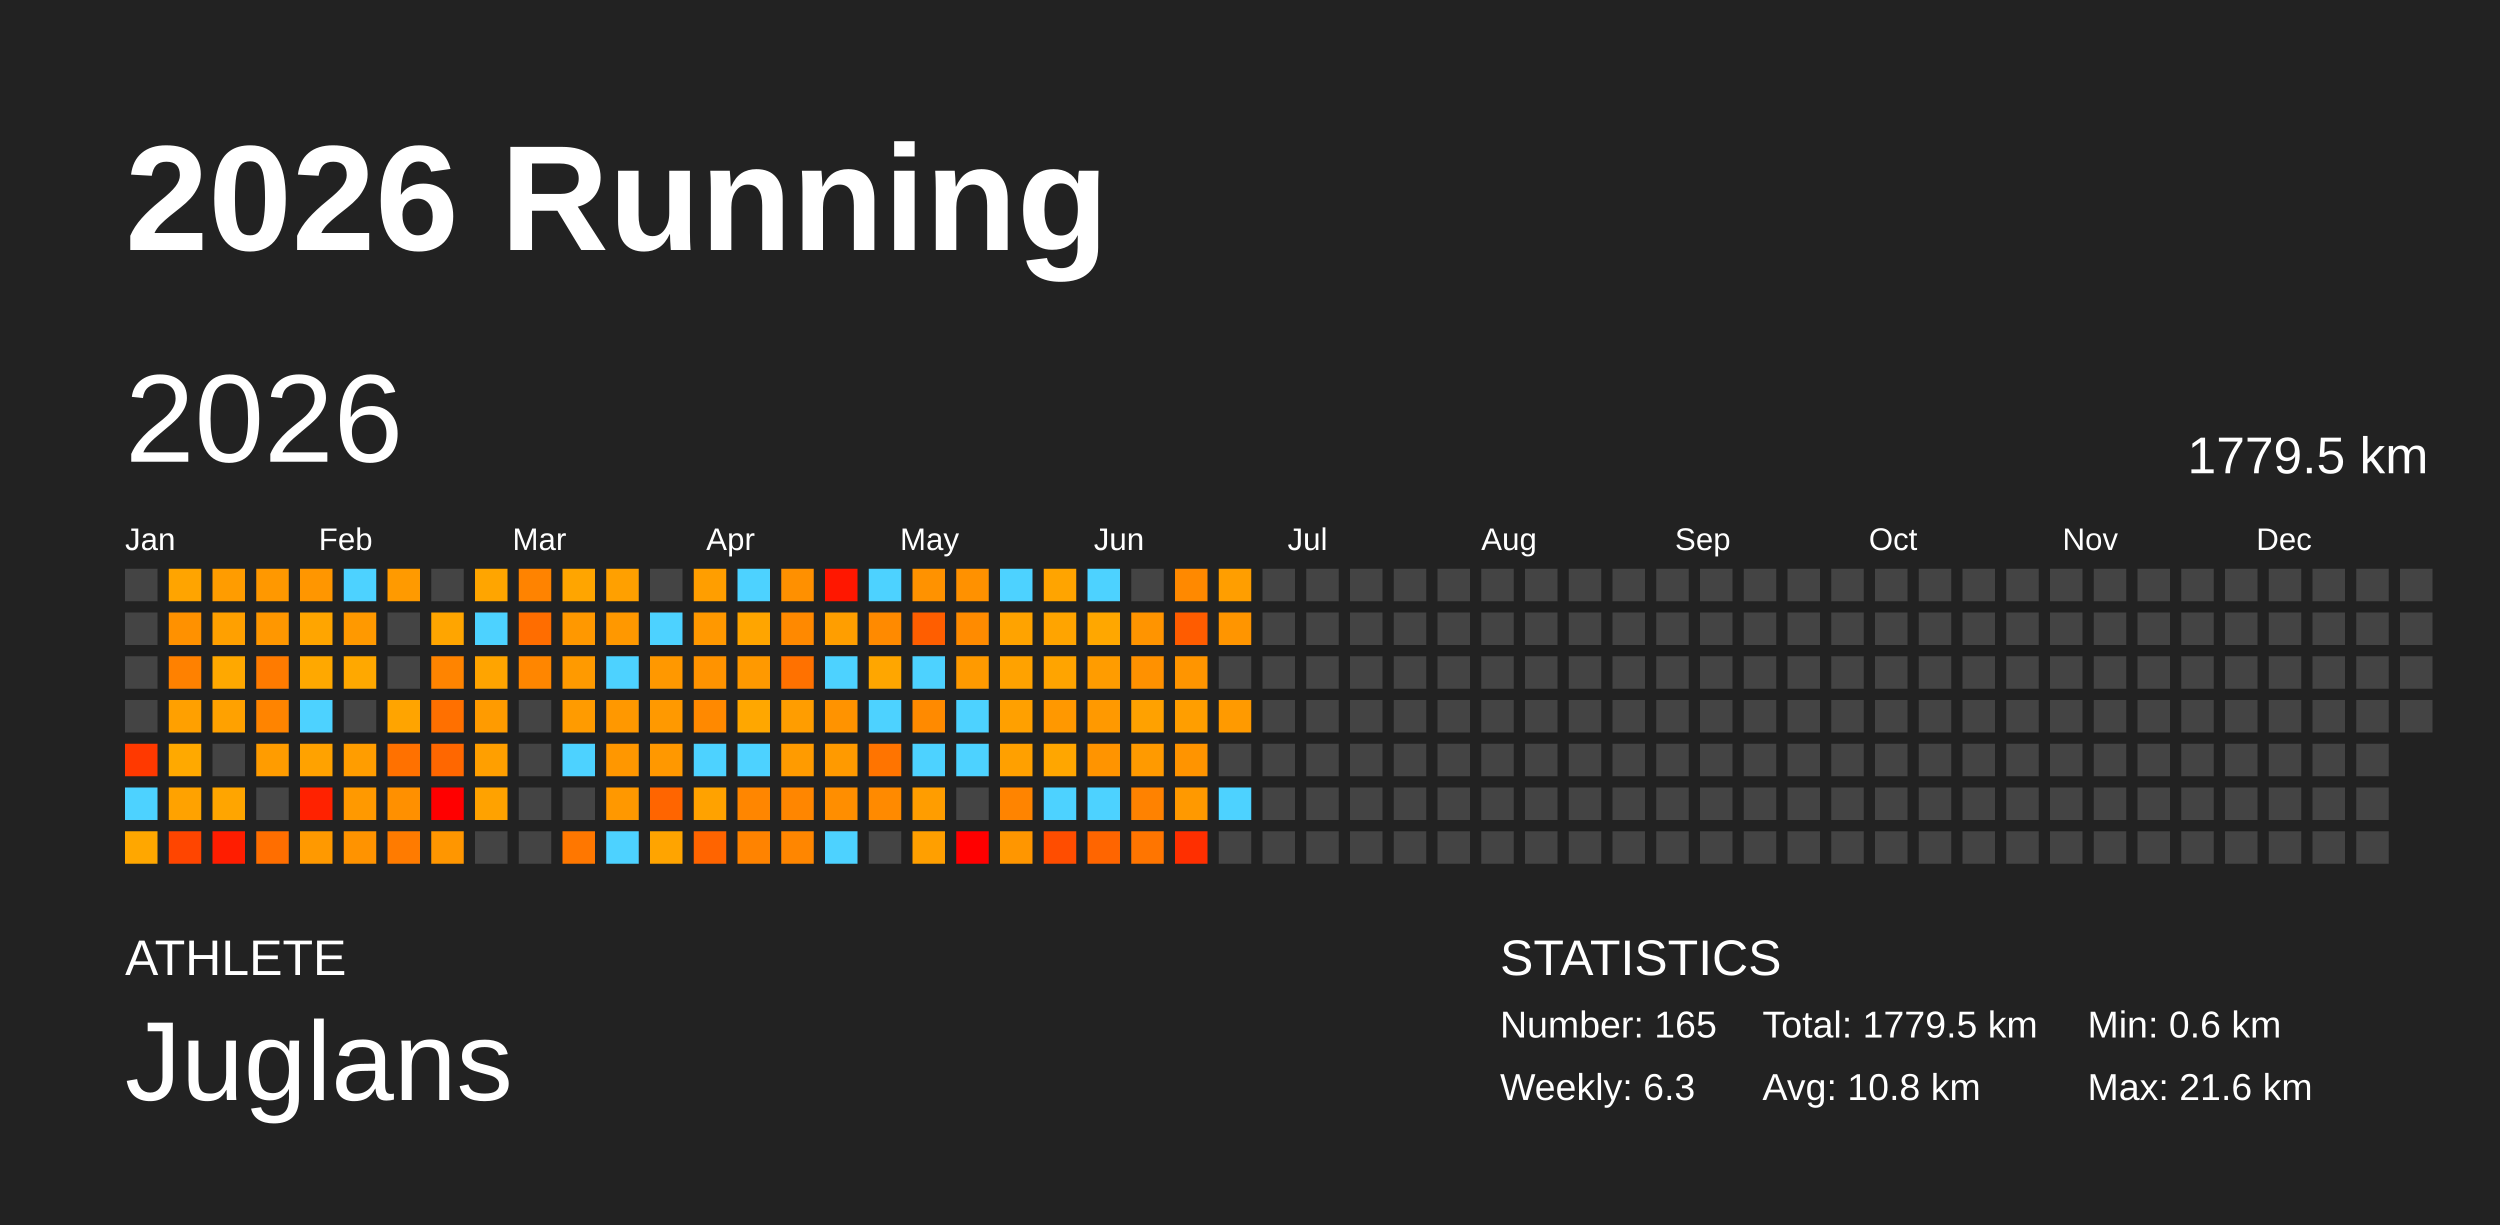
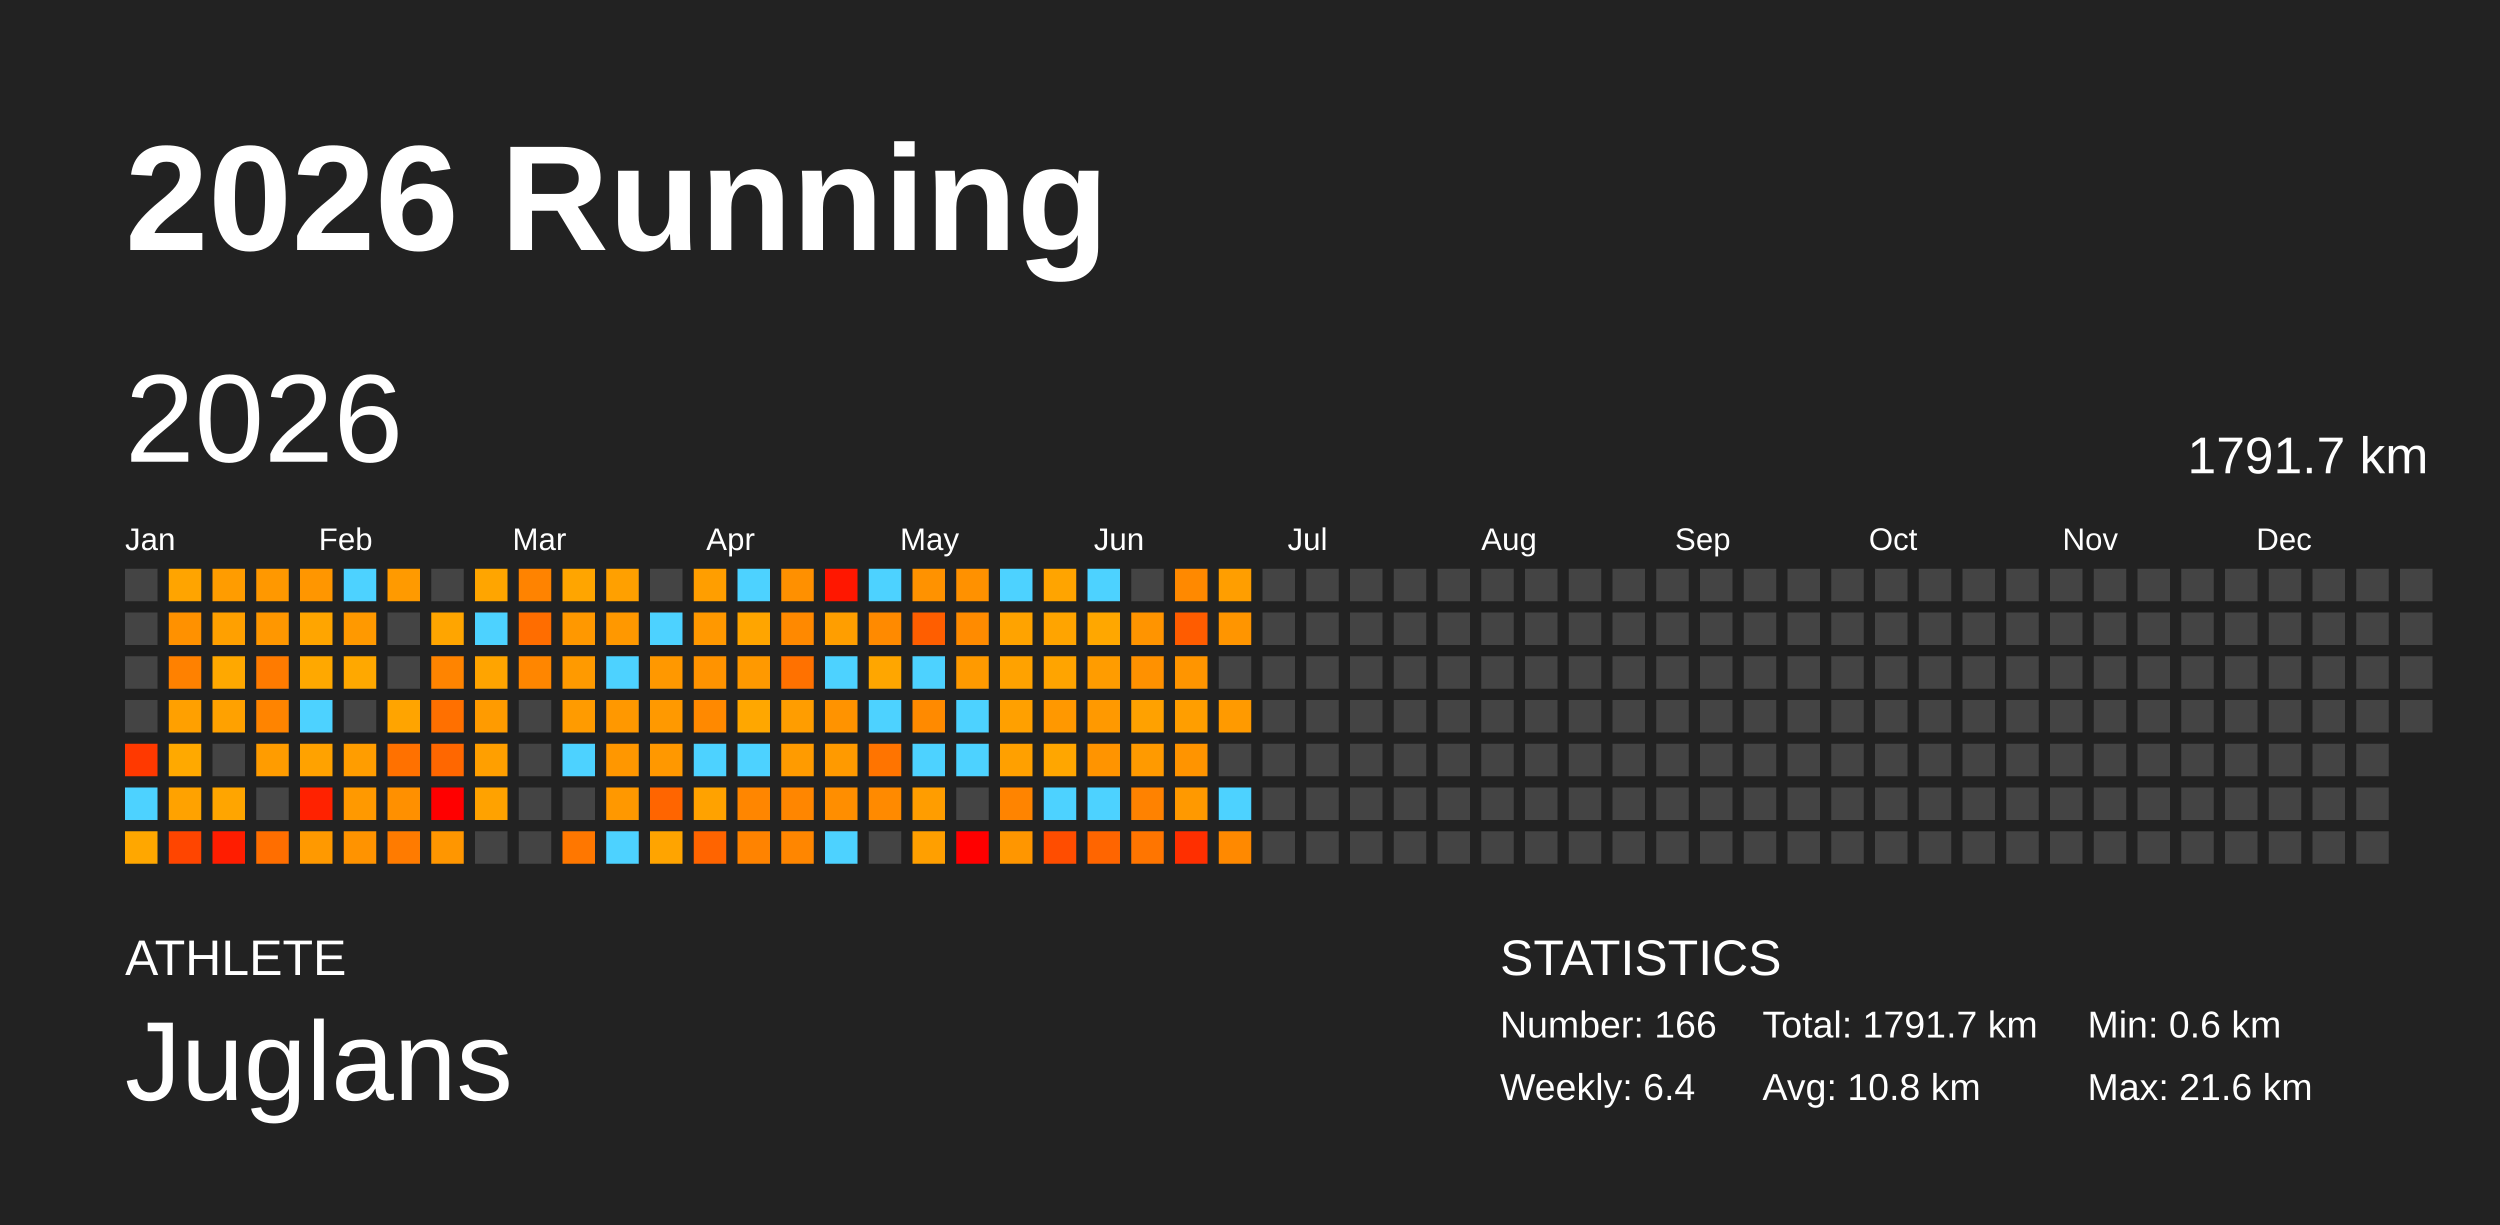
<svg xmlns="http://www.w3.org/2000/svg" baseProfile="full" height="98mm" version="1.1" viewBox="0,0,200,98" width="200mm">
  <defs />
  <rect fill="#222222" height="98" width="200" x="0" y="0" />
  <text fill="#FFFFFF" style="font-size:12px; font-family:Arial; font-weight:bold;" x="10" y="20">2026 Running</text>
  <text fill="#FFFFFF" style="font-size:4px; font-family:Arial" x="10" y="78">ATHLETE</text>
  <text fill="#FFFFFF" style="font-size:9px; font-family:Arial" x="10" y="88">Juglans</text>
  <text fill="#FFFFFF" style="font-size:4px; font-family:Arial" x="120" y="78">STATISTICS</text>
-   <text fill="#FFFFFF" style="font-size:3px; font-family:Arial" x="120" y="83">Number: 165</text>
-   <text fill="#FFFFFF" style="font-size:3px; font-family:Arial" x="120" y="88">Weekly: 6.3</text>
-   <text fill="#FFFFFF" style="font-size:3px; font-family:Arial" x="141" y="83">Total: 1779.5 km</text>
+   <text fill="#FFFFFF" style="font-size:3px; font-family:Arial" x="120" y="83">Number: 166</text>
+   <text fill="#FFFFFF" style="font-size:3px; font-family:Arial" x="120" y="88">Weekly: 6.4</text>
+   <text fill="#FFFFFF" style="font-size:3px; font-family:Arial" x="141" y="83">Total: 1791.7 km</text>
  <text fill="#FFFFFF" style="font-size:3px; font-family:Arial" x="141" y="88">Avg: 10.8 km</text>
  <text fill="#FFFFFF" style="font-size:3px; font-family:Arial" x="167" y="83">Min: 0.6 km</text>
  <text fill="#FFFFFF" style="font-size:3px; font-family:Arial" x="167" y="88">Max: 21.6 km</text>
  <text dominant-baseline="hanging" fill="#FFFFFF" style="font-size:10.0px; font-family:Arial;" x="10" y="30">2026</text>
-   <text dominant-baseline="hanging" fill="#FFFFFF" style="font-size:4.125px; font-family:Arial;" x="175" y="35">1779.5 km</text>
+   <text dominant-baseline="hanging" fill="#FFFFFF" style="font-size:4.125px; font-family:Arial;" x="175" y="35">1791.7 km</text>
  <text fill="#FFFFFF" style="font-size:2.5px; font-family:Arial" x="10.0" y="44">Jan</text>
  <text fill="#FFFFFF" style="font-size:2.5px; font-family:Arial" x="25.5" y="44">Feb</text>
  <text fill="#FFFFFF" style="font-size:2.5px; font-family:Arial" x="41.0" y="44">Mar</text>
  <text fill="#FFFFFF" style="font-size:2.5px; font-family:Arial" x="56.5" y="44">Apr</text>
  <text fill="#FFFFFF" style="font-size:2.5px; font-family:Arial" x="72.0" y="44">May</text>
  <text fill="#FFFFFF" style="font-size:2.5px; font-family:Arial" x="87.5" y="44">Jun</text>
  <text fill="#FFFFFF" style="font-size:2.5px; font-family:Arial" x="103.0" y="44">Jul</text>
  <text fill="#FFFFFF" style="font-size:2.5px; font-family:Arial" x="118.5" y="44">Aug</text>
  <text fill="#FFFFFF" style="font-size:2.5px; font-family:Arial" x="134.0" y="44">Sep</text>
  <text fill="#FFFFFF" style="font-size:2.5px; font-family:Arial" x="149.5" y="44">Oct</text>
  <text fill="#FFFFFF" style="font-size:2.5px; font-family:Arial" x="165.0" y="44">Nov</text>
  <text fill="#FFFFFF" style="font-size:2.5px; font-family:Arial" x="180.5" y="44">Dec</text>
  <rect fill="#444444" height="2.6" width="2.6" x="10.0" y="45.5" />
  <rect fill="#444444" height="2.6" width="2.6" x="10.0" y="49.0" />
  <rect fill="#444444" height="2.6" width="2.6" x="10.0" y="52.5" />
  <rect fill="#444444" height="2.6" width="2.6" x="10.0" y="56.0" />
  <rect fill="#ff3900" height="2.6" width="2.6" x="10.0" y="59.5" />
  <rect fill="#4dd2ff" height="2.6" width="2.6" x="10.0" y="63.0" />
  <rect fill="#ffa700" height="2.6" width="2.6" x="10.0" y="66.5" />
  <rect fill="#ffa400" height="2.6" width="2.6" x="13.5" y="45.5" />
  <rect fill="#ff9100" height="2.6" width="2.6" x="13.5" y="49.0" />
  <rect fill="#ff8100" height="2.6" width="2.6" x="13.5" y="52.5" />
  <rect fill="#ffa000" height="2.6" width="2.6" x="13.5" y="56.0" />
  <rect fill="#ffa900" height="2.6" width="2.6" x="13.5" y="59.5" />
  <rect fill="#ffa200" height="2.6" width="2.6" x="13.5" y="63.0" />
  <rect fill="#ff4500" height="2.6" width="2.6" x="13.5" y="66.5" />
  <rect fill="#ff9c00" height="2.6" width="2.6" x="17.0" y="45.5" />
  <rect fill="#ffa000" height="2.6" width="2.6" x="17.0" y="49.0" />
  <rect fill="#ffa800" height="2.6" width="2.6" x="17.0" y="52.5" />
  <rect fill="#ffa100" height="2.6" width="2.6" x="17.0" y="56.0" />
  <rect fill="#444444" height="2.6" width="2.6" x="17.0" y="59.5" />
  <rect fill="#ffa500" height="2.6" width="2.6" x="17.0" y="63.0" />
  <rect fill="#ff1d00" height="2.6" width="2.6" x="17.0" y="66.5" />
  <rect fill="#ff9800" height="2.6" width="2.6" x="20.5" y="45.5" />
  <rect fill="#ff9700" height="2.6" width="2.6" x="20.5" y="49.0" />
  <rect fill="#ff7b00" height="2.6" width="2.6" x="20.5" y="52.5" />
  <rect fill="#ff8400" height="2.6" width="2.6" x="20.5" y="56.0" />
  <rect fill="#ff9c00" height="2.6" width="2.6" x="20.5" y="59.5" />
  <rect fill="#444444" height="2.6" width="2.6" x="20.5" y="63.0" />
  <rect fill="#ff6e00" height="2.6" width="2.6" x="20.5" y="66.5" />
  <rect fill="#ff9600" height="2.6" width="2.6" x="24.0" y="45.5" />
  <rect fill="#ffa500" height="2.6" width="2.6" x="24.0" y="49.0" />
  <rect fill="#ffa800" height="2.6" width="2.6" x="24.0" y="52.5" />
  <rect fill="#4dd2ff" height="2.6" width="2.6" x="24.0" y="56.0" />
  <rect fill="#ffa200" height="2.6" width="2.6" x="24.0" y="59.5" />
  <rect fill="#ff2200" height="2.6" width="2.6" x="24.0" y="63.0" />
  <rect fill="#ff9900" height="2.6" width="2.6" x="24.0" y="66.5" />
  <rect fill="#4dd2ff" height="2.6" width="2.6" x="27.5" y="45.5" />
  <rect fill="#ff9900" height="2.6" width="2.6" x="27.5" y="49.0" />
  <rect fill="#ffa800" height="2.6" width="2.6" x="27.5" y="52.5" />
  <rect fill="#444444" height="2.6" width="2.6" x="27.5" y="56.0" />
  <rect fill="#ff9d00" height="2.6" width="2.6" x="27.5" y="59.5" />
  <rect fill="#ff9900" height="2.6" width="2.6" x="27.5" y="63.0" />
  <rect fill="#ff9300" height="2.6" width="2.6" x="27.5" y="66.5" />
  <rect fill="#ff9a00" height="2.6" width="2.6" x="31.0" y="45.5" />
  <rect fill="#444444" height="2.6" width="2.6" x="31.0" y="49.0" />
  <rect fill="#444444" height="2.6" width="2.6" x="31.0" y="52.5" />
  <rect fill="#ffa400" height="2.6" width="2.6" x="31.0" y="56.0" />
  <rect fill="#ff7100" height="2.6" width="2.6" x="31.0" y="59.5" />
  <rect fill="#ff9000" height="2.6" width="2.6" x="31.0" y="63.0" />
  <rect fill="#ff7b00" height="2.6" width="2.6" x="31.0" y="66.5" />
  <rect fill="#444444" height="2.6" width="2.6" x="34.5" y="45.5" />
  <rect fill="#ffa500" height="2.6" width="2.6" x="34.5" y="49.0" />
  <rect fill="#ff8400" height="2.6" width="2.6" x="34.5" y="52.5" />
  <rect fill="#ff7000" height="2.6" width="2.6" x="34.5" y="56.0" />
  <rect fill="#ff6700" height="2.6" width="2.6" x="34.5" y="59.5" />
  <rect fill="red" height="2.6" width="2.6" x="34.5" y="63.0" />
  <rect fill="#ff9600" height="2.6" width="2.6" x="34.5" y="66.5" />
  <rect fill="#ffa500" height="2.6" width="2.6" x="38.0" y="45.5" />
  <rect fill="#4dd2ff" height="2.6" width="2.6" x="38.0" y="49.0" />
  <rect fill="#ffa400" height="2.6" width="2.6" x="38.0" y="52.5" />
  <rect fill="#ff9b00" height="2.6" width="2.6" x="38.0" y="56.0" />
  <rect fill="#ff9f00" height="2.6" width="2.6" x="38.0" y="59.5" />
  <rect fill="#ffa200" height="2.6" width="2.6" x="38.0" y="63.0" />
  <rect fill="#444444" height="2.6" width="2.6" x="38.0" y="66.5" />
  <rect fill="#ff8300" height="2.6" width="2.6" x="41.5" y="45.5" />
  <rect fill="#ff6d00" height="2.6" width="2.6" x="41.5" y="49.0" />
  <rect fill="#ff8600" height="2.6" width="2.6" x="41.5" y="52.5" />
  <rect fill="#444444" height="2.6" width="2.6" x="41.5" y="56.0" />
  <rect fill="#444444" height="2.6" width="2.6" x="41.5" y="59.5" />
  <rect fill="#444444" height="2.6" width="2.6" x="41.5" y="63.0" />
  <rect fill="#444444" height="2.6" width="2.6" x="41.5" y="66.5" />
  <rect fill="#ffa500" height="2.6" width="2.6" x="45.0" y="45.5" />
  <rect fill="#ff9800" height="2.6" width="2.6" x="45.0" y="49.0" />
  <rect fill="#ff9a00" height="2.6" width="2.6" x="45.0" y="52.5" />
  <rect fill="#ff9b00" height="2.6" width="2.6" x="45.0" y="56.0" />
  <rect fill="#4dd2ff" height="2.6" width="2.6" x="45.0" y="59.5" />
  <rect fill="#444444" height="2.6" width="2.6" x="45.0" y="63.0" />
  <rect fill="#ff7700" height="2.6" width="2.6" x="45.0" y="66.5" />
  <rect fill="#ffa000" height="2.6" width="2.6" x="48.5" y="45.5" />
  <rect fill="#ff9800" height="2.6" width="2.6" x="48.5" y="49.0" />
  <rect fill="#4dd2ff" height="2.6" width="2.6" x="48.5" y="52.5" />
  <rect fill="#ff9800" height="2.6" width="2.6" x="48.5" y="56.0" />
  <rect fill="#ff9700" height="2.6" width="2.6" x="48.5" y="59.5" />
  <rect fill="#ff9800" height="2.6" width="2.6" x="48.5" y="63.0" />
  <rect fill="#4dd2ff" height="2.6" width="2.6" x="48.5" y="66.5" />
  <rect fill="#444444" height="2.6" width="2.6" x="52.0" y="45.5" />
  <rect fill="#4dd2ff" height="2.6" width="2.6" x="52.0" y="49.0" />
  <rect fill="#ff9800" height="2.6" width="2.6" x="52.0" y="52.5" />
  <rect fill="#ff9900" height="2.6" width="2.6" x="52.0" y="56.0" />
  <rect fill="#ff9800" height="2.6" width="2.6" x="52.0" y="59.5" />
  <rect fill="#ff6500" height="2.6" width="2.6" x="52.0" y="63.0" />
  <rect fill="#ffa400" height="2.6" width="2.6" x="52.0" y="66.5" />
  <rect fill="#ff9e00" height="2.6" width="2.6" x="55.5" y="45.5" />
  <rect fill="#ff9800" height="2.6" width="2.6" x="55.5" y="49.0" />
  <rect fill="#ff9300" height="2.6" width="2.6" x="55.5" y="52.5" />
  <rect fill="#ff8900" height="2.6" width="2.6" x="55.5" y="56.0" />
  <rect fill="#4dd2ff" height="2.6" width="2.6" x="55.5" y="59.5" />
  <rect fill="#ffa200" height="2.6" width="2.6" x="55.5" y="63.0" />
  <rect fill="#ff6400" height="2.6" width="2.6" x="55.5" y="66.5" />
  <rect fill="#4dd2ff" height="2.6" width="2.6" x="59.0" y="45.5" />
  <rect fill="#ffa500" height="2.6" width="2.6" x="59.0" y="49.0" />
  <rect fill="#ff9900" height="2.6" width="2.6" x="59.0" y="52.5" />
  <rect fill="#ffa700" height="2.6" width="2.6" x="59.0" y="56.0" />
  <rect fill="#4dd2ff" height="2.6" width="2.6" x="59.0" y="59.5" />
  <rect fill="#ff8600" height="2.6" width="2.6" x="59.0" y="63.0" />
  <rect fill="#ff8300" height="2.6" width="2.6" x="59.0" y="66.5" />
  <rect fill="#ff9000" height="2.6" width="2.6" x="62.5" y="45.5" />
  <rect fill="#ff8900" height="2.6" width="2.6" x="62.5" y="49.0" />
  <rect fill="#ff7100" height="2.6" width="2.6" x="62.5" y="52.5" />
  <rect fill="#ff9d00" height="2.6" width="2.6" x="62.5" y="56.0" />
  <rect fill="#ff9b00" height="2.6" width="2.6" x="62.5" y="59.5" />
  <rect fill="#ff8600" height="2.6" width="2.6" x="62.5" y="63.0" />
  <rect fill="#ff8600" height="2.6" width="2.6" x="62.5" y="66.5" />
  <rect fill="#ff1700" height="2.6" width="2.6" x="66.0" y="45.5" />
  <rect fill="#ff9e00" height="2.6" width="2.6" x="66.0" y="49.0" />
  <rect fill="#4dd2ff" height="2.6" width="2.6" x="66.0" y="52.5" />
  <rect fill="#ff9300" height="2.6" width="2.6" x="66.0" y="56.0" />
  <rect fill="#ff9a00" height="2.6" width="2.6" x="66.0" y="59.5" />
  <rect fill="#ff8e00" height="2.6" width="2.6" x="66.0" y="63.0" />
  <rect fill="#4dd2ff" height="2.6" width="2.6" x="66.0" y="66.5" />
  <rect fill="#4dd2ff" height="2.6" width="2.6" x="69.5" y="45.5" />
  <rect fill="#ff8a00" height="2.6" width="2.6" x="69.5" y="49.0" />
  <rect fill="#ffa600" height="2.6" width="2.6" x="69.5" y="52.5" />
  <rect fill="#4dd2ff" height="2.6" width="2.6" x="69.5" y="56.0" />
  <rect fill="#ff7400" height="2.6" width="2.6" x="69.5" y="59.5" />
  <rect fill="#ff8a00" height="2.6" width="2.6" x="69.5" y="63.0" />
  <rect fill="#444444" height="2.6" width="2.6" x="69.5" y="66.5" />
  <rect fill="#ff9200" height="2.6" width="2.6" x="73.0" y="45.5" />
  <rect fill="#ff5e00" height="2.6" width="2.6" x="73.0" y="49.0" />
  <rect fill="#4dd2ff" height="2.6" width="2.6" x="73.0" y="52.5" />
  <rect fill="#ff8a00" height="2.6" width="2.6" x="73.0" y="56.0" />
  <rect fill="#4dd2ff" height="2.6" width="2.6" x="73.0" y="59.5" />
  <rect fill="#ff9d00" height="2.6" width="2.6" x="73.0" y="63.0" />
  <rect fill="#ff9f00" height="2.6" width="2.6" x="73.0" y="66.5" />
  <rect fill="#ff9100" height="2.6" width="2.6" x="76.5" y="45.5" />
  <rect fill="#ff8b00" height="2.6" width="2.6" x="76.5" y="49.0" />
  <rect fill="#ff9a00" height="2.6" width="2.6" x="76.5" y="52.5" />
  <rect fill="#4dd2ff" height="2.6" width="2.6" x="76.5" y="56.0" />
  <rect fill="#4dd2ff" height="2.6" width="2.6" x="76.5" y="59.5" />
  <rect fill="#444444" height="2.6" width="2.6" x="76.5" y="63.0" />
  <rect fill="red" height="2.6" width="2.6" x="76.5" y="66.5" />
  <rect fill="#4dd2ff" height="2.6" width="2.6" x="80.0" y="45.5" />
  <rect fill="#ffa300" height="2.6" width="2.6" x="80.0" y="49.0" />
  <rect fill="#ffa200" height="2.6" width="2.6" x="80.0" y="52.5" />
  <rect fill="#ffa000" height="2.6" width="2.6" x="80.0" y="56.0" />
  <rect fill="#ffa000" height="2.6" width="2.6" x="80.0" y="59.5" />
  <rect fill="#ff8400" height="2.6" width="2.6" x="80.0" y="63.0" />
  <rect fill="#ff9600" height="2.6" width="2.6" x="80.0" y="66.5" />
  <rect fill="#ffa400" height="2.6" width="2.6" x="83.5" y="45.5" />
  <rect fill="#ffa400" height="2.6" width="2.6" x="83.5" y="49.0" />
  <rect fill="#ffa400" height="2.6" width="2.6" x="83.5" y="52.5" />
  <rect fill="#ff9800" height="2.6" width="2.6" x="83.5" y="56.0" />
  <rect fill="#ffa600" height="2.6" width="2.6" x="83.5" y="59.5" />
  <rect fill="#4dd2ff" height="2.6" width="2.6" x="83.5" y="63.0" />
  <rect fill="#ff4d00" height="2.6" width="2.6" x="83.5" y="66.5" />
  <rect fill="#4dd2ff" height="2.6" width="2.6" x="87.0" y="45.5" />
  <rect fill="#ffa700" height="2.6" width="2.6" x="87.0" y="49.0" />
  <rect fill="#ff9c00" height="2.6" width="2.6" x="87.0" y="52.5" />
  <rect fill="#ff9900" height="2.6" width="2.6" x="87.0" y="56.0" />
  <rect fill="#ff9400" height="2.6" width="2.6" x="87.0" y="59.5" />
  <rect fill="#4dd2ff" height="2.6" width="2.6" x="87.0" y="63.0" />
  <rect fill="#ff6500" height="2.6" width="2.6" x="87.0" y="66.5" />
  <rect fill="#444444" height="2.6" width="2.6" x="90.5" y="45.5" />
  <rect fill="#ff9400" height="2.6" width="2.6" x="90.5" y="49.0" />
  <rect fill="#ff9100" height="2.6" width="2.6" x="90.5" y="52.5" />
  <rect fill="#ffa100" height="2.6" width="2.6" x="90.5" y="56.0" />
  <rect fill="#ff9a00" height="2.6" width="2.6" x="90.5" y="59.5" />
  <rect fill="#ff8200" height="2.6" width="2.6" x="90.5" y="63.0" />
  <rect fill="#ff7500" height="2.6" width="2.6" x="90.5" y="66.5" />
  <rect fill="#ff8900" height="2.6" width="2.6" x="94.0" y="45.5" />
  <rect fill="#ff5c00" height="2.6" width="2.6" x="94.0" y="49.0" />
  <rect fill="#ff9500" height="2.6" width="2.6" x="94.0" y="52.5" />
  <rect fill="#ff9e00" height="2.6" width="2.6" x="94.0" y="56.0" />
  <rect fill="#ff9400" height="2.6" width="2.6" x="94.0" y="59.5" />
  <rect fill="#ff9900" height="2.6" width="2.6" x="94.0" y="63.0" />
  <rect fill="#ff2f00" height="2.6" width="2.6" x="94.0" y="66.5" />
  <rect fill="#ff9e00" height="2.6" width="2.6" x="97.5" y="45.5" />
  <rect fill="#ff9500" height="2.6" width="2.6" x="97.5" y="49.0" />
  <rect fill="#444444" height="2.6" width="2.6" x="97.5" y="52.5" />
  <rect fill="#ff9a00" height="2.6" width="2.6" x="97.5" y="56.0" />
  <rect fill="#444444" height="2.6" width="2.6" x="97.5" y="59.5" />
  <rect fill="#4dd2ff" height="2.6" width="2.6" x="97.5" y="63.0" />
-   <rect fill="#444444" height="2.6" width="2.6" x="97.5" y="66.5" />
+   <rect fill="#ff8900" height="2.6" width="2.6" x="97.5" y="66.5" />
  <rect fill="#444444" height="2.6" width="2.6" x="101.0" y="45.5" />
  <rect fill="#444444" height="2.6" width="2.6" x="101.0" y="49.0" />
  <rect fill="#444444" height="2.6" width="2.6" x="101.0" y="52.5" />
  <rect fill="#444444" height="2.6" width="2.6" x="101.0" y="56.0" />
  <rect fill="#444444" height="2.6" width="2.6" x="101.0" y="59.5" />
  <rect fill="#444444" height="2.6" width="2.6" x="101.0" y="63.0" />
  <rect fill="#444444" height="2.6" width="2.6" x="101.0" y="66.5" />
  <rect fill="#444444" height="2.6" width="2.6" x="104.5" y="45.5" />
  <rect fill="#444444" height="2.6" width="2.6" x="104.5" y="49.0" />
  <rect fill="#444444" height="2.6" width="2.6" x="104.5" y="52.5" />
  <rect fill="#444444" height="2.6" width="2.6" x="104.5" y="56.0" />
  <rect fill="#444444" height="2.6" width="2.6" x="104.5" y="59.5" />
  <rect fill="#444444" height="2.6" width="2.6" x="104.5" y="63.0" />
  <rect fill="#444444" height="2.6" width="2.6" x="104.5" y="66.5" />
  <rect fill="#444444" height="2.6" width="2.6" x="108.0" y="45.5" />
  <rect fill="#444444" height="2.6" width="2.6" x="108.0" y="49.0" />
  <rect fill="#444444" height="2.6" width="2.6" x="108.0" y="52.5" />
  <rect fill="#444444" height="2.6" width="2.6" x="108.0" y="56.0" />
  <rect fill="#444444" height="2.6" width="2.6" x="108.0" y="59.5" />
  <rect fill="#444444" height="2.6" width="2.6" x="108.0" y="63.0" />
  <rect fill="#444444" height="2.6" width="2.6" x="108.0" y="66.5" />
  <rect fill="#444444" height="2.6" width="2.6" x="111.5" y="45.5" />
  <rect fill="#444444" height="2.6" width="2.6" x="111.5" y="49.0" />
  <rect fill="#444444" height="2.6" width="2.6" x="111.5" y="52.5" />
  <rect fill="#444444" height="2.6" width="2.6" x="111.5" y="56.0" />
  <rect fill="#444444" height="2.6" width="2.6" x="111.5" y="59.5" />
  <rect fill="#444444" height="2.6" width="2.6" x="111.5" y="63.0" />
  <rect fill="#444444" height="2.6" width="2.6" x="111.5" y="66.5" />
  <rect fill="#444444" height="2.6" width="2.6" x="115.0" y="45.5" />
  <rect fill="#444444" height="2.6" width="2.6" x="115.0" y="49.0" />
  <rect fill="#444444" height="2.6" width="2.6" x="115.0" y="52.5" />
  <rect fill="#444444" height="2.6" width="2.6" x="115.0" y="56.0" />
  <rect fill="#444444" height="2.6" width="2.6" x="115.0" y="59.5" />
  <rect fill="#444444" height="2.6" width="2.6" x="115.0" y="63.0" />
  <rect fill="#444444" height="2.6" width="2.6" x="115.0" y="66.5" />
  <rect fill="#444444" height="2.6" width="2.6" x="118.5" y="45.5" />
  <rect fill="#444444" height="2.6" width="2.6" x="118.5" y="49.0" />
  <rect fill="#444444" height="2.6" width="2.6" x="118.5" y="52.5" />
  <rect fill="#444444" height="2.6" width="2.6" x="118.5" y="56.0" />
  <rect fill="#444444" height="2.6" width="2.6" x="118.5" y="59.5" />
  <rect fill="#444444" height="2.6" width="2.6" x="118.5" y="63.0" />
  <rect fill="#444444" height="2.6" width="2.6" x="118.5" y="66.5" />
  <rect fill="#444444" height="2.6" width="2.6" x="122.0" y="45.5" />
  <rect fill="#444444" height="2.6" width="2.6" x="122.0" y="49.0" />
  <rect fill="#444444" height="2.6" width="2.6" x="122.0" y="52.5" />
  <rect fill="#444444" height="2.6" width="2.6" x="122.0" y="56.0" />
  <rect fill="#444444" height="2.6" width="2.6" x="122.0" y="59.5" />
  <rect fill="#444444" height="2.6" width="2.6" x="122.0" y="63.0" />
  <rect fill="#444444" height="2.6" width="2.6" x="122.0" y="66.5" />
  <rect fill="#444444" height="2.6" width="2.6" x="125.5" y="45.5" />
  <rect fill="#444444" height="2.6" width="2.6" x="125.5" y="49.0" />
  <rect fill="#444444" height="2.6" width="2.6" x="125.5" y="52.5" />
  <rect fill="#444444" height="2.6" width="2.6" x="125.5" y="56.0" />
  <rect fill="#444444" height="2.6" width="2.6" x="125.5" y="59.5" />
  <rect fill="#444444" height="2.6" width="2.6" x="125.5" y="63.0" />
  <rect fill="#444444" height="2.6" width="2.6" x="125.5" y="66.5" />
  <rect fill="#444444" height="2.6" width="2.6" x="129.0" y="45.5" />
  <rect fill="#444444" height="2.6" width="2.6" x="129.0" y="49.0" />
  <rect fill="#444444" height="2.6" width="2.6" x="129.0" y="52.5" />
  <rect fill="#444444" height="2.6" width="2.6" x="129.0" y="56.0" />
  <rect fill="#444444" height="2.6" width="2.6" x="129.0" y="59.5" />
  <rect fill="#444444" height="2.6" width="2.6" x="129.0" y="63.0" />
  <rect fill="#444444" height="2.6" width="2.6" x="129.0" y="66.5" />
  <rect fill="#444444" height="2.6" width="2.6" x="132.5" y="45.5" />
  <rect fill="#444444" height="2.6" width="2.6" x="132.5" y="49.0" />
  <rect fill="#444444" height="2.6" width="2.6" x="132.5" y="52.5" />
  <rect fill="#444444" height="2.6" width="2.6" x="132.5" y="56.0" />
  <rect fill="#444444" height="2.6" width="2.6" x="132.5" y="59.5" />
  <rect fill="#444444" height="2.6" width="2.6" x="132.5" y="63.0" />
  <rect fill="#444444" height="2.6" width="2.6" x="132.5" y="66.5" />
  <rect fill="#444444" height="2.6" width="2.6" x="136.0" y="45.5" />
  <rect fill="#444444" height="2.6" width="2.6" x="136.0" y="49.0" />
  <rect fill="#444444" height="2.6" width="2.6" x="136.0" y="52.5" />
  <rect fill="#444444" height="2.6" width="2.6" x="136.0" y="56.0" />
  <rect fill="#444444" height="2.6" width="2.6" x="136.0" y="59.5" />
  <rect fill="#444444" height="2.6" width="2.6" x="136.0" y="63.0" />
  <rect fill="#444444" height="2.6" width="2.6" x="136.0" y="66.5" />
  <rect fill="#444444" height="2.6" width="2.6" x="139.5" y="45.5" />
  <rect fill="#444444" height="2.6" width="2.6" x="139.5" y="49.0" />
  <rect fill="#444444" height="2.6" width="2.6" x="139.5" y="52.5" />
  <rect fill="#444444" height="2.6" width="2.6" x="139.5" y="56.0" />
  <rect fill="#444444" height="2.6" width="2.6" x="139.5" y="59.5" />
  <rect fill="#444444" height="2.6" width="2.6" x="139.5" y="63.0" />
  <rect fill="#444444" height="2.6" width="2.6" x="139.5" y="66.5" />
  <rect fill="#444444" height="2.6" width="2.6" x="143.0" y="45.5" />
  <rect fill="#444444" height="2.6" width="2.6" x="143.0" y="49.0" />
  <rect fill="#444444" height="2.6" width="2.6" x="143.0" y="52.5" />
  <rect fill="#444444" height="2.6" width="2.6" x="143.0" y="56.0" />
  <rect fill="#444444" height="2.6" width="2.6" x="143.0" y="59.5" />
  <rect fill="#444444" height="2.6" width="2.6" x="143.0" y="63.0" />
  <rect fill="#444444" height="2.6" width="2.6" x="143.0" y="66.5" />
  <rect fill="#444444" height="2.6" width="2.6" x="146.5" y="45.5" />
  <rect fill="#444444" height="2.6" width="2.6" x="146.5" y="49.0" />
  <rect fill="#444444" height="2.6" width="2.6" x="146.5" y="52.5" />
  <rect fill="#444444" height="2.6" width="2.6" x="146.5" y="56.0" />
  <rect fill="#444444" height="2.6" width="2.6" x="146.5" y="59.5" />
  <rect fill="#444444" height="2.6" width="2.6" x="146.5" y="63.0" />
  <rect fill="#444444" height="2.6" width="2.6" x="146.5" y="66.5" />
  <rect fill="#444444" height="2.6" width="2.6" x="150.0" y="45.5" />
  <rect fill="#444444" height="2.6" width="2.6" x="150.0" y="49.0" />
  <rect fill="#444444" height="2.6" width="2.6" x="150.0" y="52.5" />
  <rect fill="#444444" height="2.6" width="2.6" x="150.0" y="56.0" />
  <rect fill="#444444" height="2.6" width="2.6" x="150.0" y="59.5" />
  <rect fill="#444444" height="2.6" width="2.6" x="150.0" y="63.0" />
  <rect fill="#444444" height="2.6" width="2.6" x="150.0" y="66.5" />
  <rect fill="#444444" height="2.6" width="2.6" x="153.5" y="45.5" />
  <rect fill="#444444" height="2.6" width="2.6" x="153.5" y="49.0" />
  <rect fill="#444444" height="2.6" width="2.6" x="153.5" y="52.5" />
  <rect fill="#444444" height="2.6" width="2.6" x="153.5" y="56.0" />
  <rect fill="#444444" height="2.6" width="2.6" x="153.5" y="59.5" />
  <rect fill="#444444" height="2.6" width="2.6" x="153.5" y="63.0" />
  <rect fill="#444444" height="2.6" width="2.6" x="153.5" y="66.5" />
  <rect fill="#444444" height="2.6" width="2.6" x="157.0" y="45.5" />
  <rect fill="#444444" height="2.6" width="2.6" x="157.0" y="49.0" />
  <rect fill="#444444" height="2.6" width="2.6" x="157.0" y="52.5" />
  <rect fill="#444444" height="2.6" width="2.6" x="157.0" y="56.0" />
  <rect fill="#444444" height="2.6" width="2.6" x="157.0" y="59.5" />
  <rect fill="#444444" height="2.6" width="2.6" x="157.0" y="63.0" />
  <rect fill="#444444" height="2.6" width="2.6" x="157.0" y="66.5" />
  <rect fill="#444444" height="2.6" width="2.6" x="160.5" y="45.5" />
  <rect fill="#444444" height="2.6" width="2.6" x="160.5" y="49.0" />
  <rect fill="#444444" height="2.6" width="2.6" x="160.5" y="52.5" />
  <rect fill="#444444" height="2.6" width="2.6" x="160.5" y="56.0" />
  <rect fill="#444444" height="2.6" width="2.6" x="160.5" y="59.5" />
  <rect fill="#444444" height="2.6" width="2.6" x="160.5" y="63.0" />
  <rect fill="#444444" height="2.6" width="2.6" x="160.5" y="66.5" />
  <rect fill="#444444" height="2.6" width="2.6" x="164.0" y="45.5" />
  <rect fill="#444444" height="2.6" width="2.6" x="164.0" y="49.0" />
  <rect fill="#444444" height="2.6" width="2.6" x="164.0" y="52.5" />
  <rect fill="#444444" height="2.6" width="2.6" x="164.0" y="56.0" />
  <rect fill="#444444" height="2.6" width="2.6" x="164.0" y="59.5" />
  <rect fill="#444444" height="2.6" width="2.6" x="164.0" y="63.0" />
  <rect fill="#444444" height="2.6" width="2.6" x="164.0" y="66.5" />
  <rect fill="#444444" height="2.6" width="2.6" x="167.5" y="45.5" />
  <rect fill="#444444" height="2.6" width="2.6" x="167.5" y="49.0" />
  <rect fill="#444444" height="2.6" width="2.6" x="167.5" y="52.5" />
  <rect fill="#444444" height="2.6" width="2.6" x="167.5" y="56.0" />
  <rect fill="#444444" height="2.6" width="2.6" x="167.5" y="59.5" />
  <rect fill="#444444" height="2.6" width="2.6" x="167.5" y="63.0" />
  <rect fill="#444444" height="2.6" width="2.6" x="167.5" y="66.5" />
  <rect fill="#444444" height="2.6" width="2.6" x="171.0" y="45.5" />
  <rect fill="#444444" height="2.6" width="2.6" x="171.0" y="49.0" />
  <rect fill="#444444" height="2.6" width="2.6" x="171.0" y="52.5" />
  <rect fill="#444444" height="2.6" width="2.6" x="171.0" y="56.0" />
  <rect fill="#444444" height="2.6" width="2.6" x="171.0" y="59.5" />
  <rect fill="#444444" height="2.6" width="2.6" x="171.0" y="63.0" />
  <rect fill="#444444" height="2.6" width="2.6" x="171.0" y="66.5" />
  <rect fill="#444444" height="2.6" width="2.6" x="174.5" y="45.5" />
  <rect fill="#444444" height="2.6" width="2.6" x="174.5" y="49.0" />
  <rect fill="#444444" height="2.6" width="2.6" x="174.5" y="52.5" />
  <rect fill="#444444" height="2.6" width="2.6" x="174.5" y="56.0" />
  <rect fill="#444444" height="2.6" width="2.6" x="174.5" y="59.5" />
  <rect fill="#444444" height="2.6" width="2.6" x="174.5" y="63.0" />
  <rect fill="#444444" height="2.6" width="2.6" x="174.5" y="66.5" />
  <rect fill="#444444" height="2.6" width="2.6" x="178.0" y="45.5" />
  <rect fill="#444444" height="2.6" width="2.6" x="178.0" y="49.0" />
  <rect fill="#444444" height="2.6" width="2.6" x="178.0" y="52.5" />
  <rect fill="#444444" height="2.6" width="2.6" x="178.0" y="56.0" />
  <rect fill="#444444" height="2.6" width="2.6" x="178.0" y="59.5" />
  <rect fill="#444444" height="2.6" width="2.6" x="178.0" y="63.0" />
  <rect fill="#444444" height="2.6" width="2.6" x="178.0" y="66.5" />
  <rect fill="#444444" height="2.6" width="2.6" x="181.5" y="45.5" />
  <rect fill="#444444" height="2.6" width="2.6" x="181.5" y="49.0" />
  <rect fill="#444444" height="2.6" width="2.6" x="181.5" y="52.5" />
  <rect fill="#444444" height="2.6" width="2.6" x="181.5" y="56.0" />
  <rect fill="#444444" height="2.6" width="2.6" x="181.5" y="59.5" />
  <rect fill="#444444" height="2.6" width="2.6" x="181.5" y="63.0" />
  <rect fill="#444444" height="2.6" width="2.6" x="181.5" y="66.5" />
  <rect fill="#444444" height="2.6" width="2.6" x="185.0" y="45.5" />
  <rect fill="#444444" height="2.6" width="2.6" x="185.0" y="49.0" />
  <rect fill="#444444" height="2.6" width="2.6" x="185.0" y="52.5" />
  <rect fill="#444444" height="2.6" width="2.6" x="185.0" y="56.0" />
  <rect fill="#444444" height="2.6" width="2.6" x="185.0" y="59.5" />
  <rect fill="#444444" height="2.6" width="2.6" x="185.0" y="63.0" />
  <rect fill="#444444" height="2.6" width="2.6" x="185.0" y="66.5" />
  <rect fill="#444444" height="2.6" width="2.6" x="188.5" y="45.5" />
  <rect fill="#444444" height="2.6" width="2.6" x="188.5" y="49.0" />
  <rect fill="#444444" height="2.6" width="2.6" x="188.5" y="52.5" />
  <rect fill="#444444" height="2.6" width="2.6" x="188.5" y="56.0" />
  <rect fill="#444444" height="2.6" width="2.6" x="188.5" y="59.5" />
  <rect fill="#444444" height="2.6" width="2.6" x="188.5" y="63.0" />
  <rect fill="#444444" height="2.6" width="2.6" x="188.5" y="66.5" />
  <rect fill="#444444" height="2.6" width="2.6" x="192.0" y="45.5" />
  <rect fill="#444444" height="2.6" width="2.6" x="192.0" y="49.0" />
  <rect fill="#444444" height="2.6" width="2.6" x="192.0" y="52.5" />
  <rect fill="#444444" height="2.6" width="2.6" x="192.0" y="56.0" />
</svg>
